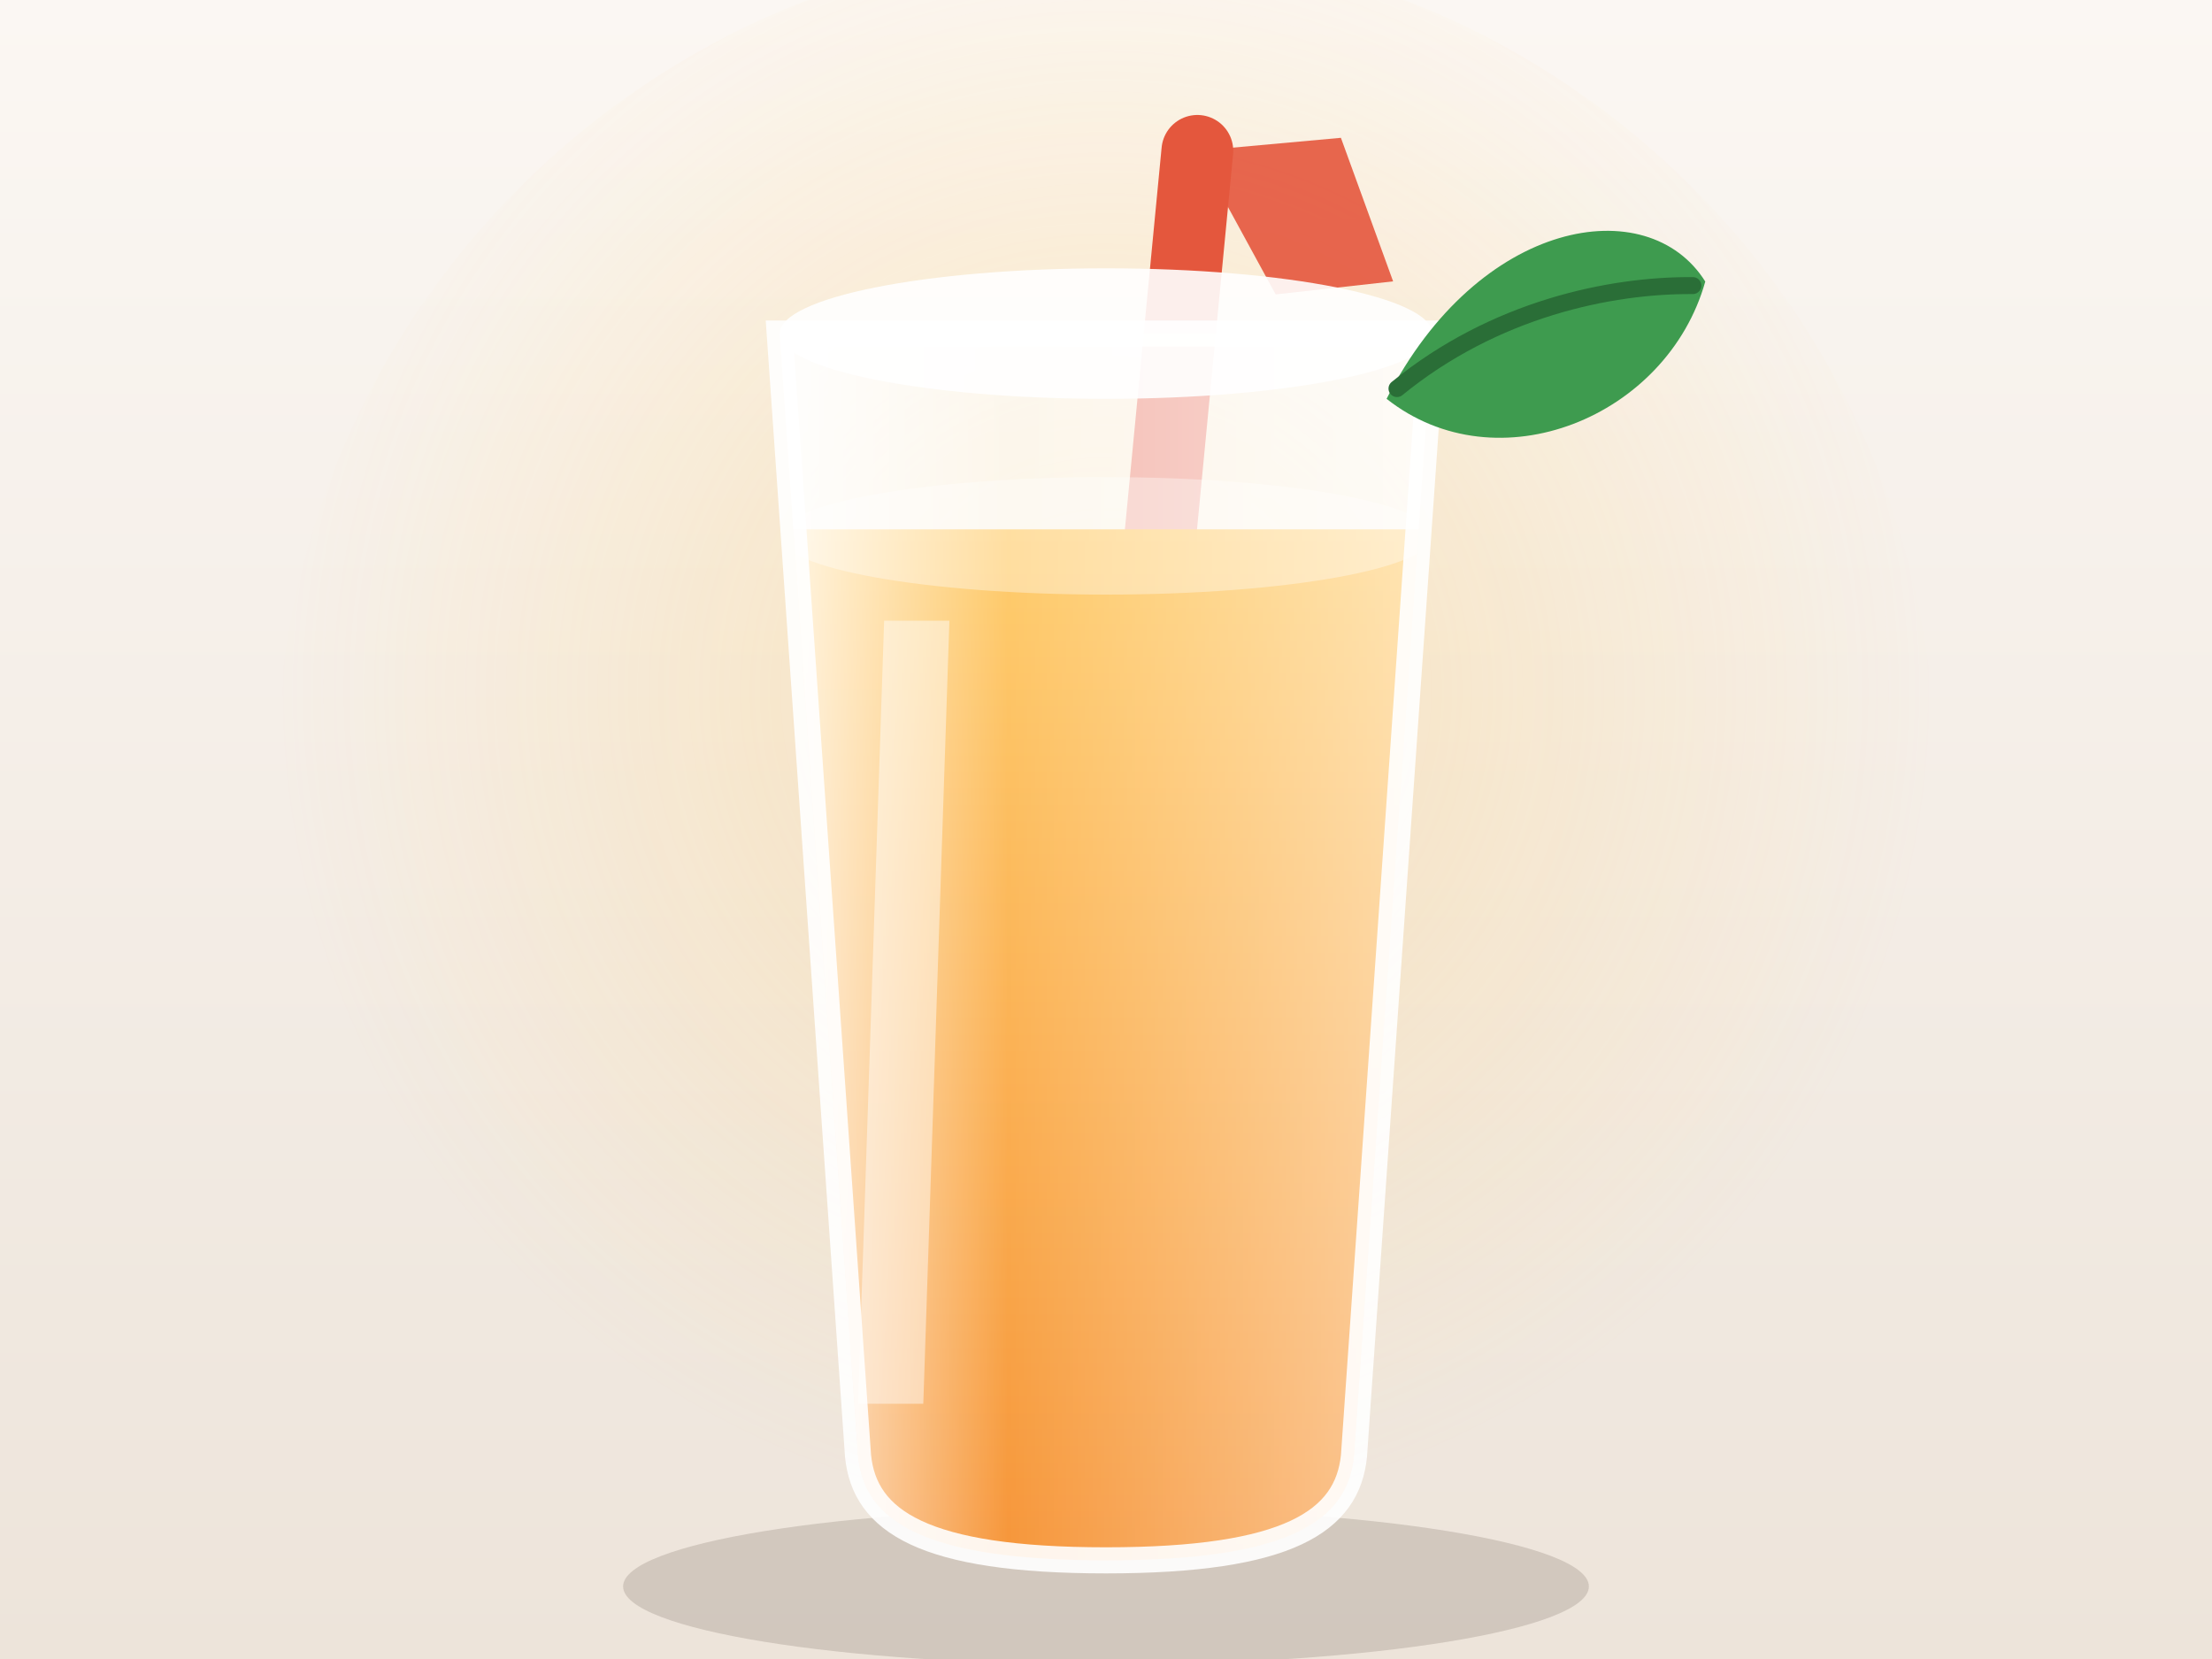
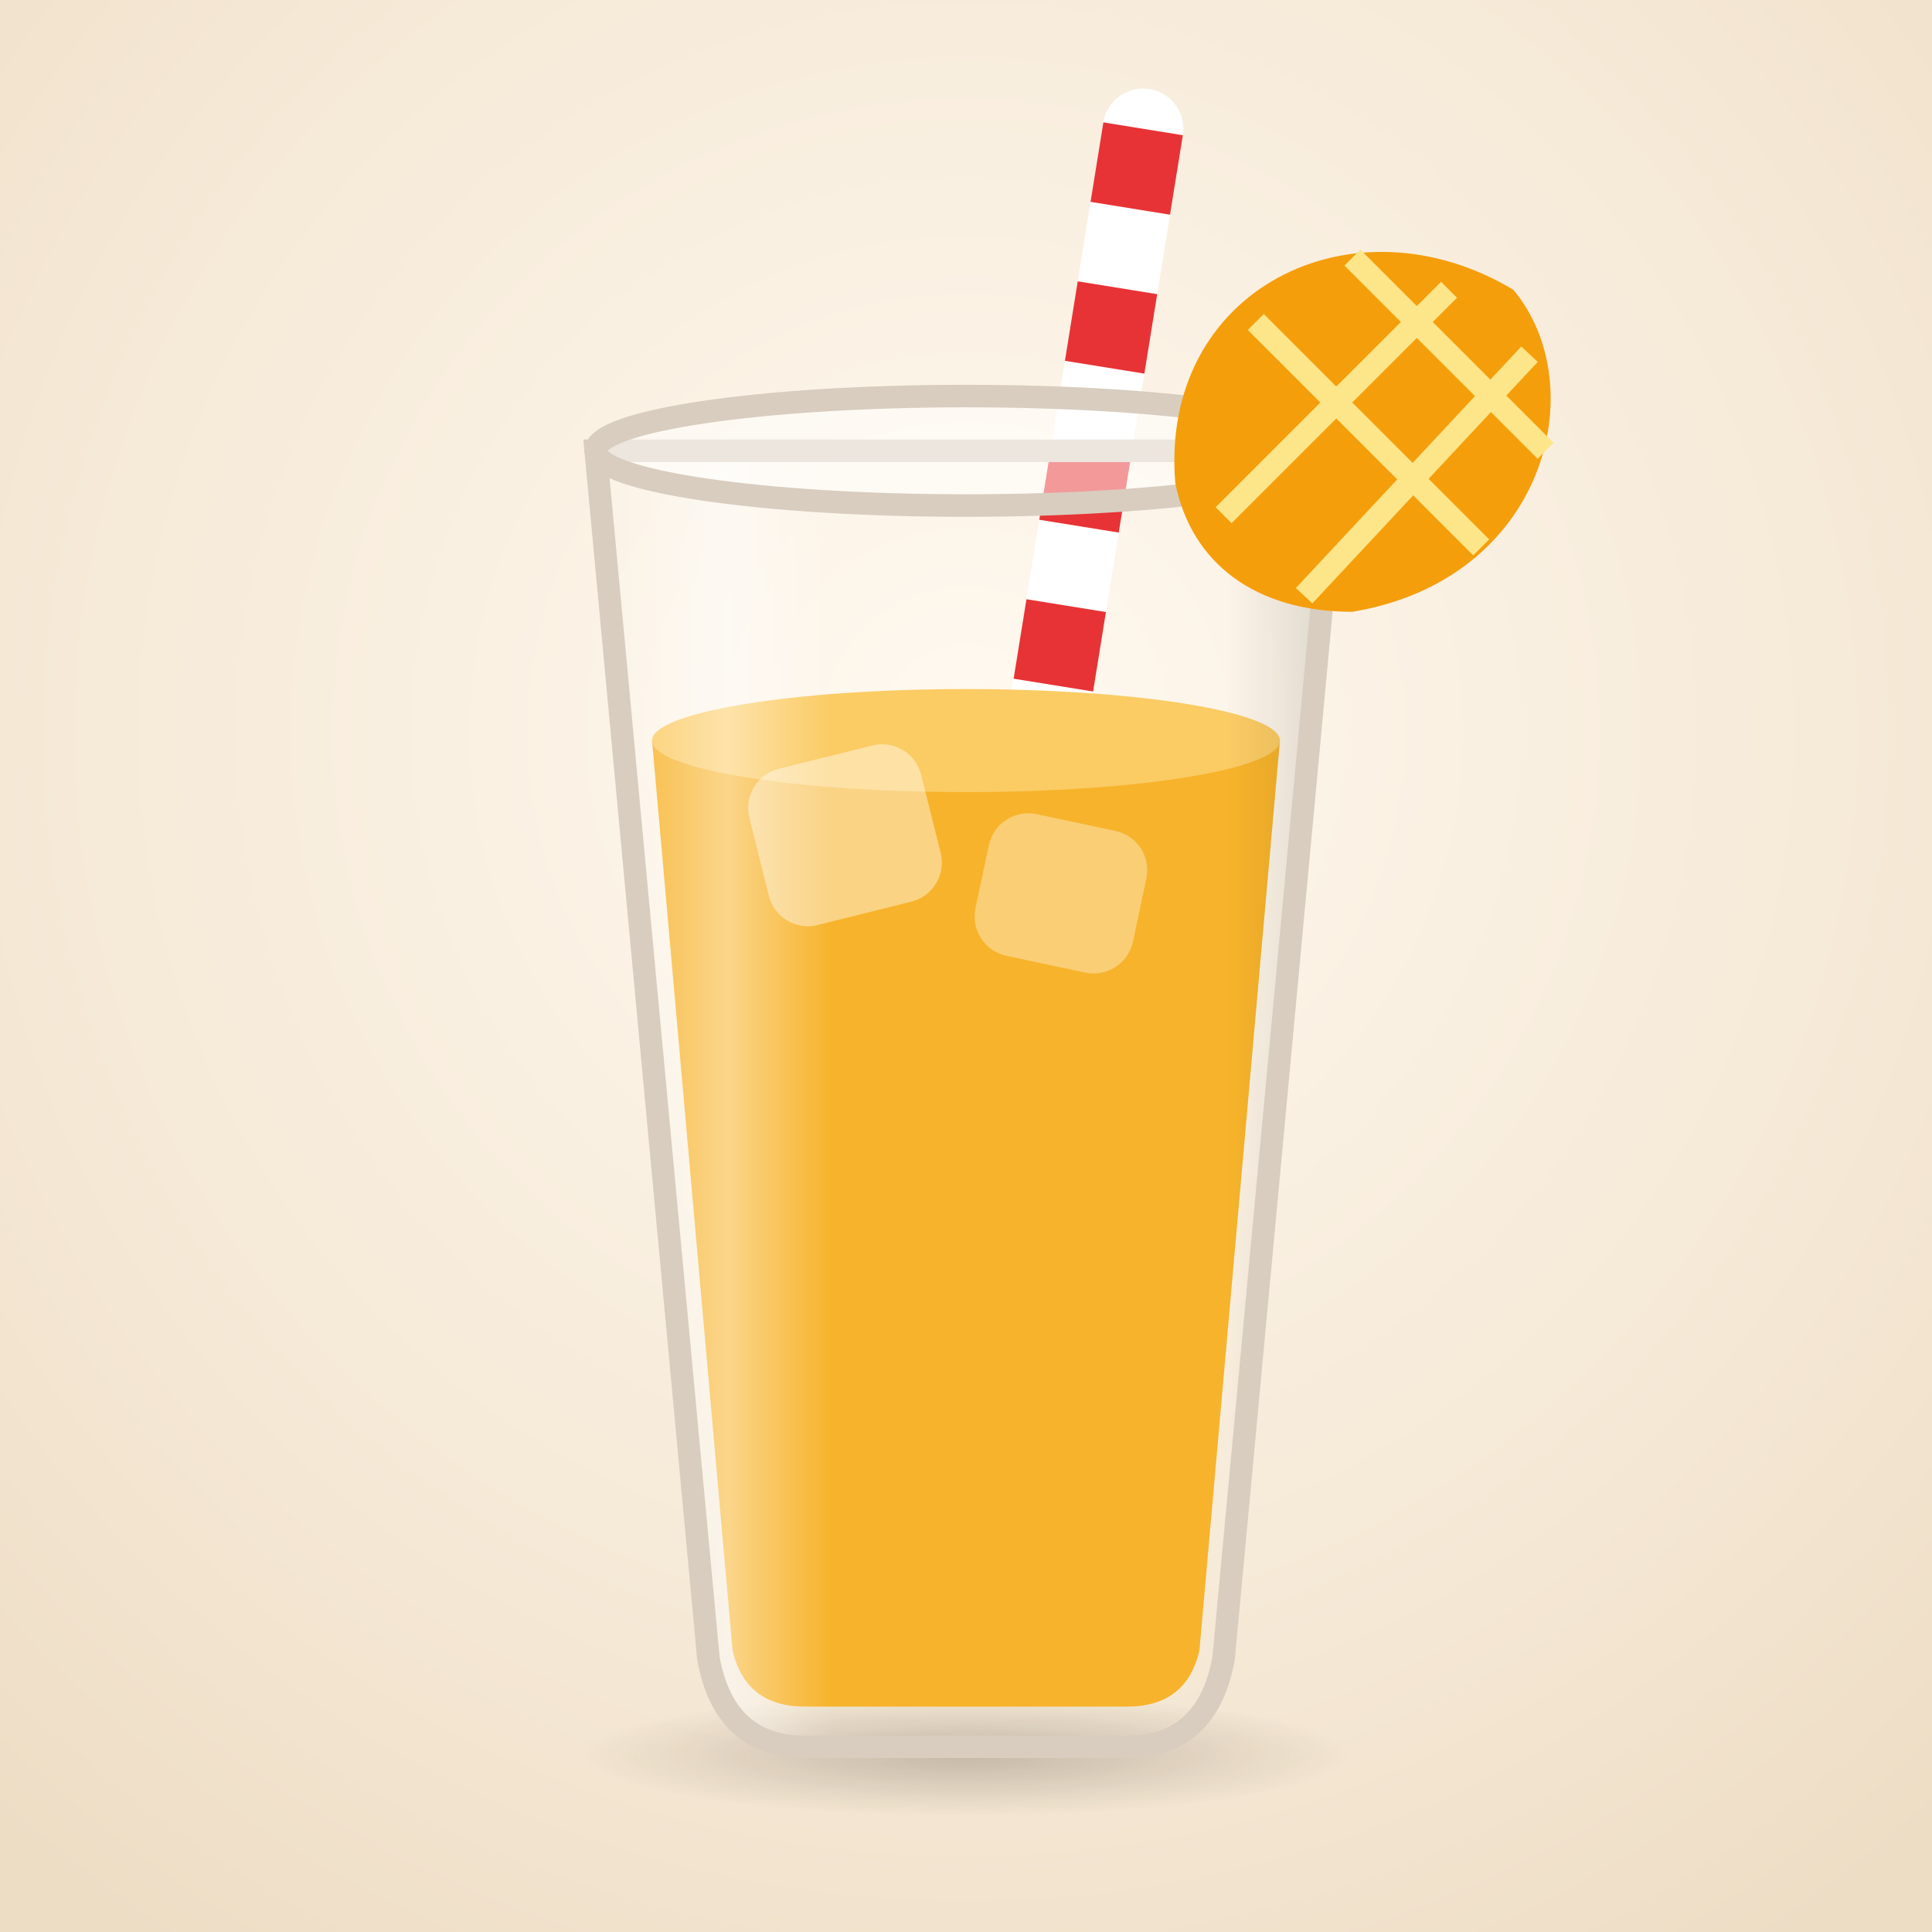
- <svg xmlns="http://www.w3.org/2000/svg" viewBox="0 0 400 300" width="400" height="300" role="img">
+ <svg xmlns="http://www.w3.org/2000/svg" viewBox="0 0 120 120" width="480" height="480" role="img">
  <defs>
-     <linearGradient id="bg" x1="0" y1="0" x2="0" y2="1">
-       <stop offset="0" stop-color="#FBF7F3" />
-       <stop offset="1" stop-color="#EDE4DA" />
-     </linearGradient>
-     <radialGradient id="halo" cx="0.5" cy="0.45" r="0.5">
-       <stop offset="0" stop-color="#FFC65A" stop-opacity="0.32" />
-       <stop offset="1" stop-color="#FFC65A" stop-opacity="0" />
+     <radialGradient id="bg" cx=".5" cy=".38" r=".75">
+       <stop offset="0" stop-color="#FFF9F0" />
+       <stop offset=".6" stop-color="#F6EAD8" />
+       <stop offset="1" stop-color="#EEDDC5" />
+     </radialGradient>
+     <radialGradient id="shadow" cx=".5" cy=".5" r=".5">
+       <stop offset="0" stop-color="#1E1008" stop-opacity=".22" />
+       <stop offset="1" stop-color="#1E1008" stop-opacity="0" />
    </radialGradient>
  </defs>
-   <rect width="400" height="300" fill="url(#bg)" />
-   <circle cx="200" cy="140" r="150" fill="url(#halo)" />
+   <rect width="120" height="120" fill="url(#bg)" />
  <defs>
    <linearGradient id="liq" x1="0" y1="0" x2="0" y2="1">
-       <stop offset="0" stop-color="#FFC65A" />
-       <stop offset="1" stop-color="#F5871F" />
+       <stop offset="0" stop-color="#F7B32B" />
+       <stop offset="1" stop-color="#F7B32B" />
    </linearGradient>
-     <linearGradient id="glass" x1="0" y1="0" x2="1" y2="0">
-       <stop offset="0" stop-color="#FFFFFF" stop-opacity="0.85" />
-       <stop offset="0.35" stop-color="#FFFFFF" stop-opacity="0.12" />
-       <stop offset="1" stop-color="#FFFFFF" stop-opacity="0.55" />
+     <linearGradient id="shine" x1="0" y1="0" x2="1" y2="0">
+       <stop offset="0" stop-color="#fff" stop-opacity="0" />
+       <stop offset=".18" stop-color="#fff" stop-opacity=".45" />
+       <stop offset=".32" stop-color="#fff" stop-opacity="0" />
+       <stop offset=".85" stop-color="#000" stop-opacity="0" />
+       <stop offset="1" stop-color="#000" stop-opacity=".12" />
    </linearGradient>
-     <clipPath id="cup">
-       <path d="M150 74 L250 74 L238 246 C 237 256 228 262 200 262 C 172 262 163 256 162 246 Z" />
-     </clipPath>
  </defs>
-   <g transform="translate(200,150) scale(1.18) translate(-200,-150)">
-     <ellipse cx="200" cy="266" rx="74" ry="12" fill="#3A2A1E" opacity="0.16" />
-     <path d="M214 46 L236 44 L244 66 L226 68 Z" fill="#E4573D" opacity="0.9" />
-     <path d="M214 46 L204 150" stroke="#E4573D" stroke-width="11" stroke-linecap="round" />
-     <path d="M150 74 L250 74 L238 246 C 237 256 228 262 200 262 C 172 262 163 256 162 246 Z" fill="#FFFFFF" opacity="0.55" />
-     <g clip-path="url(#cup)">
-       <rect x="150" y="104" width="100" height="160" fill="url(#liq)" />
-       <ellipse cx="200" cy="105" rx="50" ry="9" fill="#FFFFFF" opacity="0.35" />
-       <rect x="150" y="74" width="100" height="188" fill="url(#glass)" />
-       <path d="M166 118 L176 118 L172 238 L162 238 Z" fill="#FFFFFF" opacity="0.45" />
-     </g>
-     <path d="M150 74 L250 74 L238 246 C 237 256 228 262 200 262 C 172 262 163 256 162 246 Z" fill="none" stroke="#FFFFFF" stroke-width="4" stroke-opacity="0.9" />
-     <ellipse cx="200" cy="74" rx="50" ry="10" fill="#FFFFFF" opacity="0.9" />
-     <g transform="translate(243,84) rotate(-18)">
-       <path d="M0 0 C 22 -22 48 -18 52 -2 C 40 16 12 18 0 0 Z" fill="#3E9B4F" />
-       <path d="M2 -1 C 20 -8 38 -6 50 -2" stroke="#2A6E37" stroke-width="2.6" fill="none" stroke-linecap="round" />
-     </g>
+   <ellipse cx="60" cy="109" rx="24" ry="3.8" fill="url(#shadow)" />
+   <path d="M71 8 L61 70" stroke="#FFFFFF" stroke-width="5" stroke-linecap="round" />
+   <path d="M71 8 L61 70" stroke="#E73335" stroke-width="5" stroke-dasharray="5 5" />
+   <path d="M40.5 46 L45.5 102.5 Q46.3 106 50 106 L70 106 Q73.7 106 74.5 102.5 L79.5 46 Z" fill="url(#liq)" />
+   <ellipse cx="60" cy="46" rx="19.5" ry="3.2" fill="#FBCB64" />
+   <rect x="47" y="47" width="11" height="10" rx="2.5" fill="#fff" opacity=".42" transform="rotate(-14 52 52)" />
+   <rect x="61" y="51" width="10" height="9" rx="2.5" fill="#fff" opacity=".35" transform="rotate(12 66 55)" />
+   <path d="M37 28 L44 103 Q45 108.5 50 108.5 L70 108.5 Q75 108.5 76 103 L83 28 Z" fill="url(#shine)" stroke="#D8CDBF" stroke-width="1.4" />
+   <ellipse cx="60" cy="28" rx="23" ry="3.4" fill="#FFFFFF" fill-opacity=".5" stroke="#D8CDBF" stroke-width="1.4" />
+   <path d="M73 30 C72 18 84 12 94 18 C99 24 96 36 84 38 C78 38 74 35 73 30 Z" fill="#F59E0B" />
+   <g stroke="#FDE68A" stroke-width="1.4" fill="none">
+     <path d="M78 20 L92 34" />
+     <path d="M84 16 L96 28" />
+     <path d="M90 18 L76 32" />
+     <path d="M95 22 L81 37" />
  </g>
</svg>
